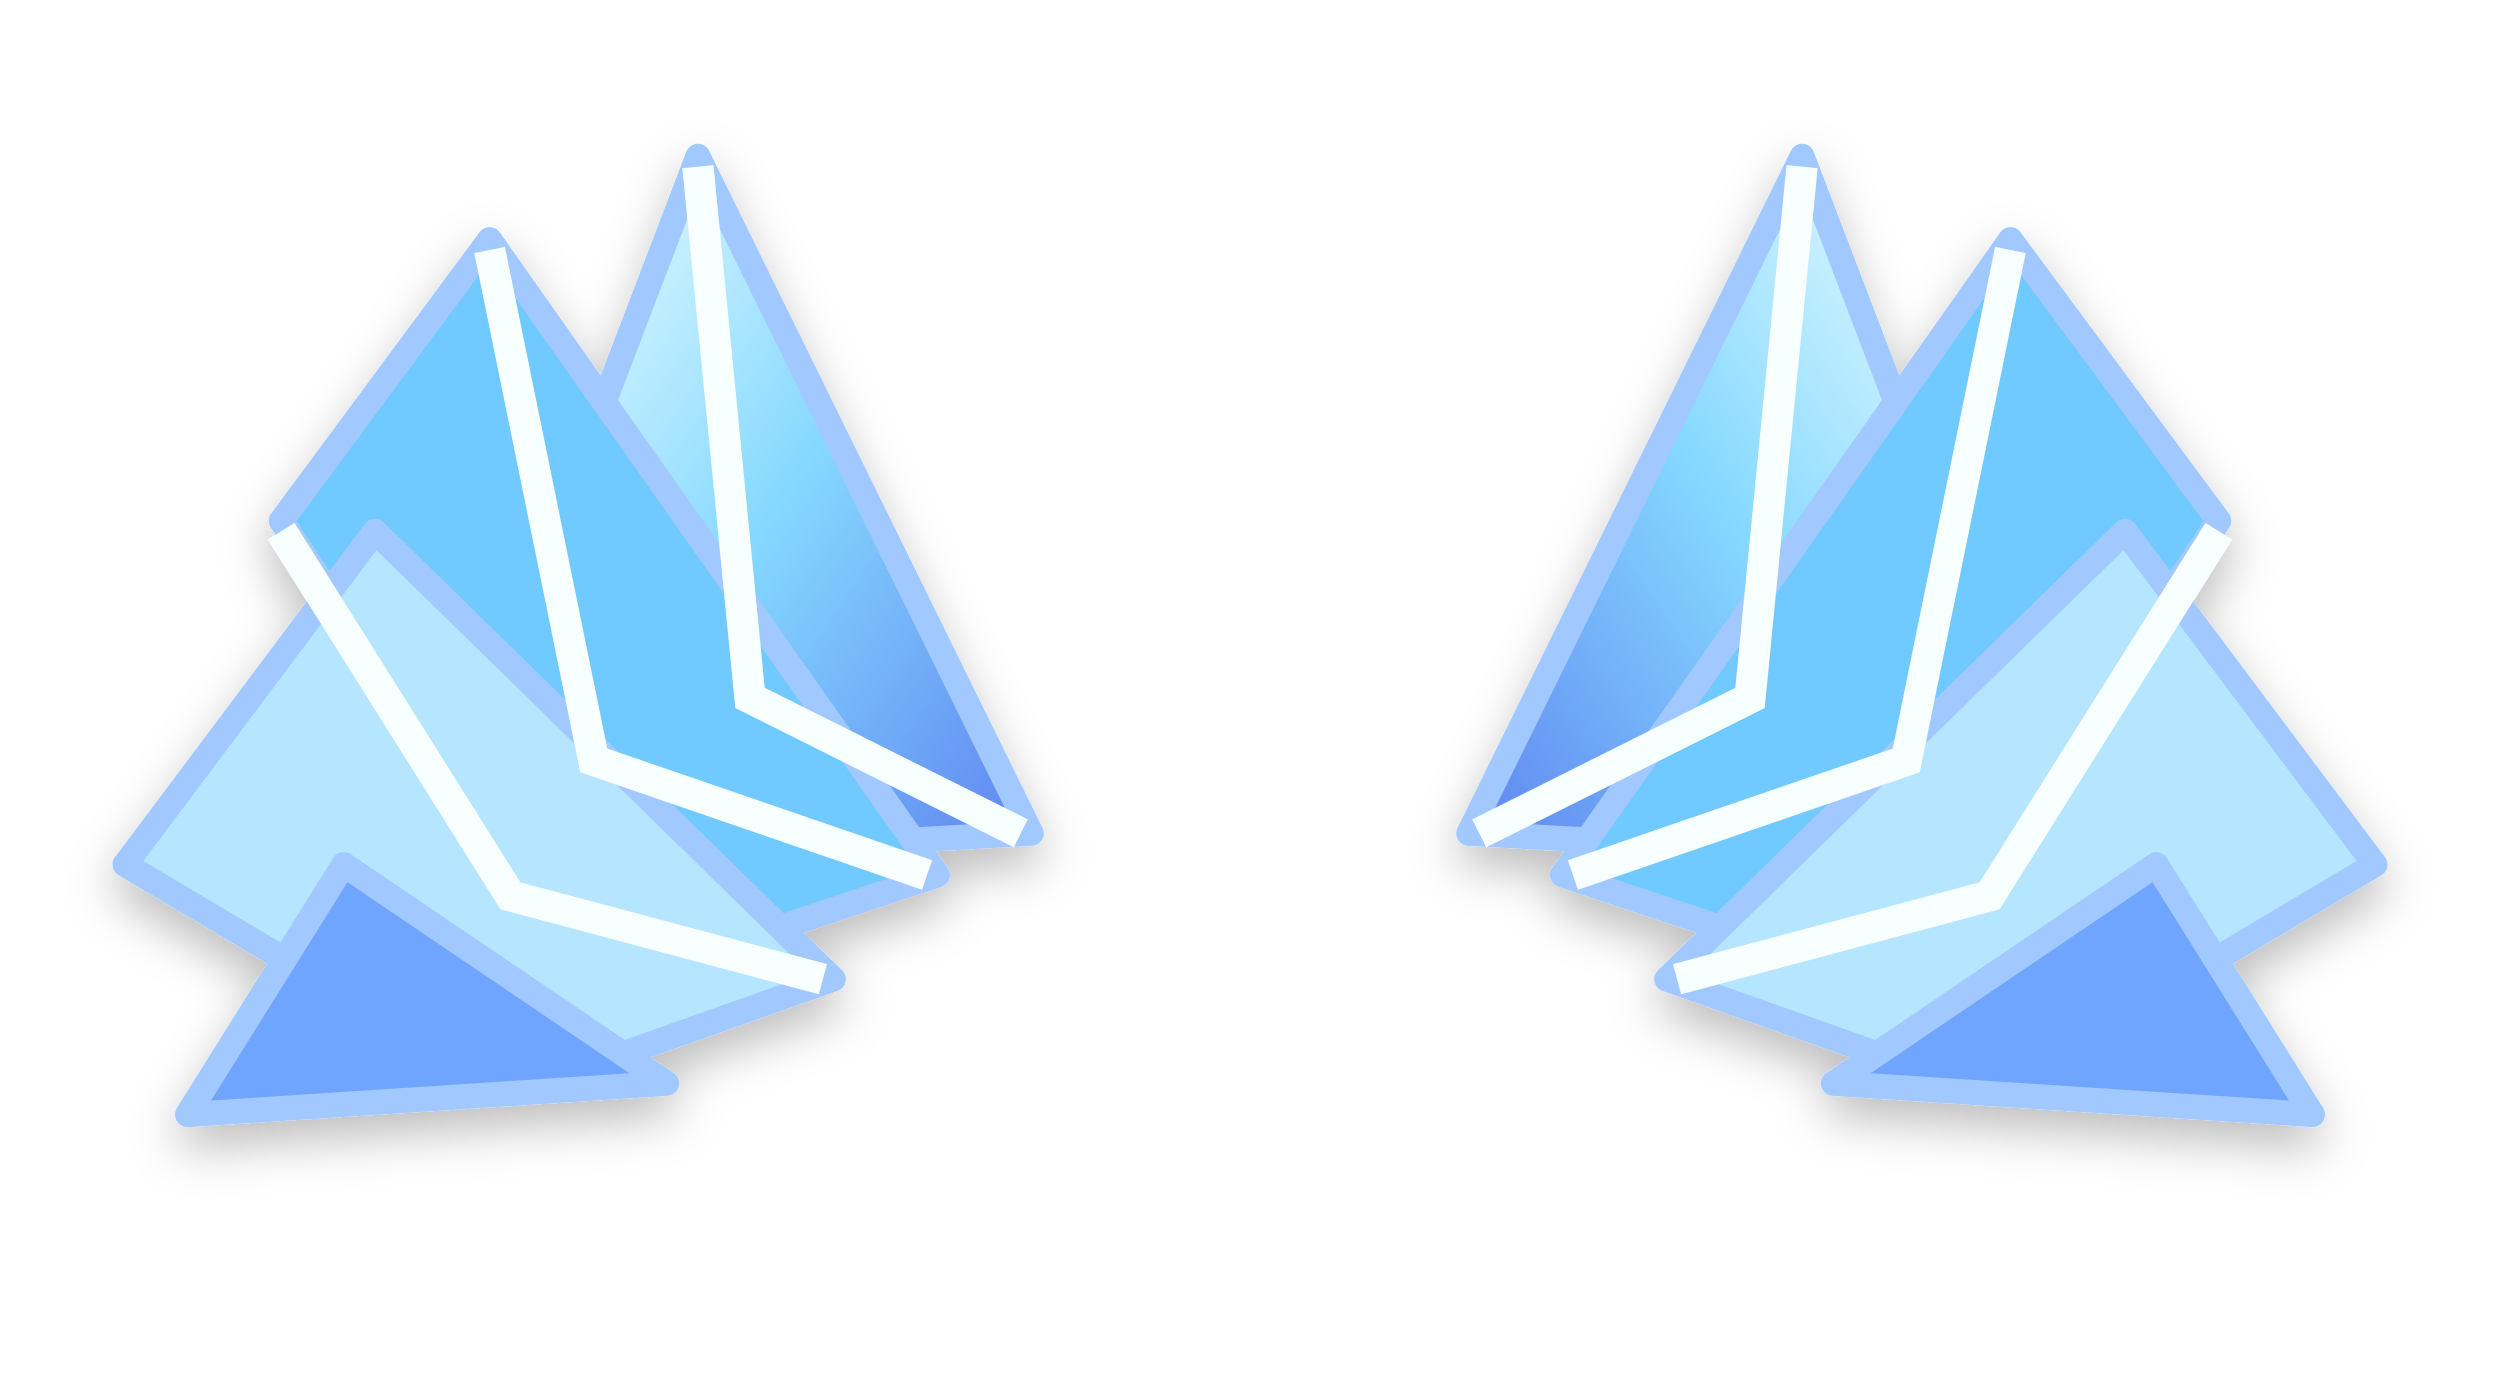
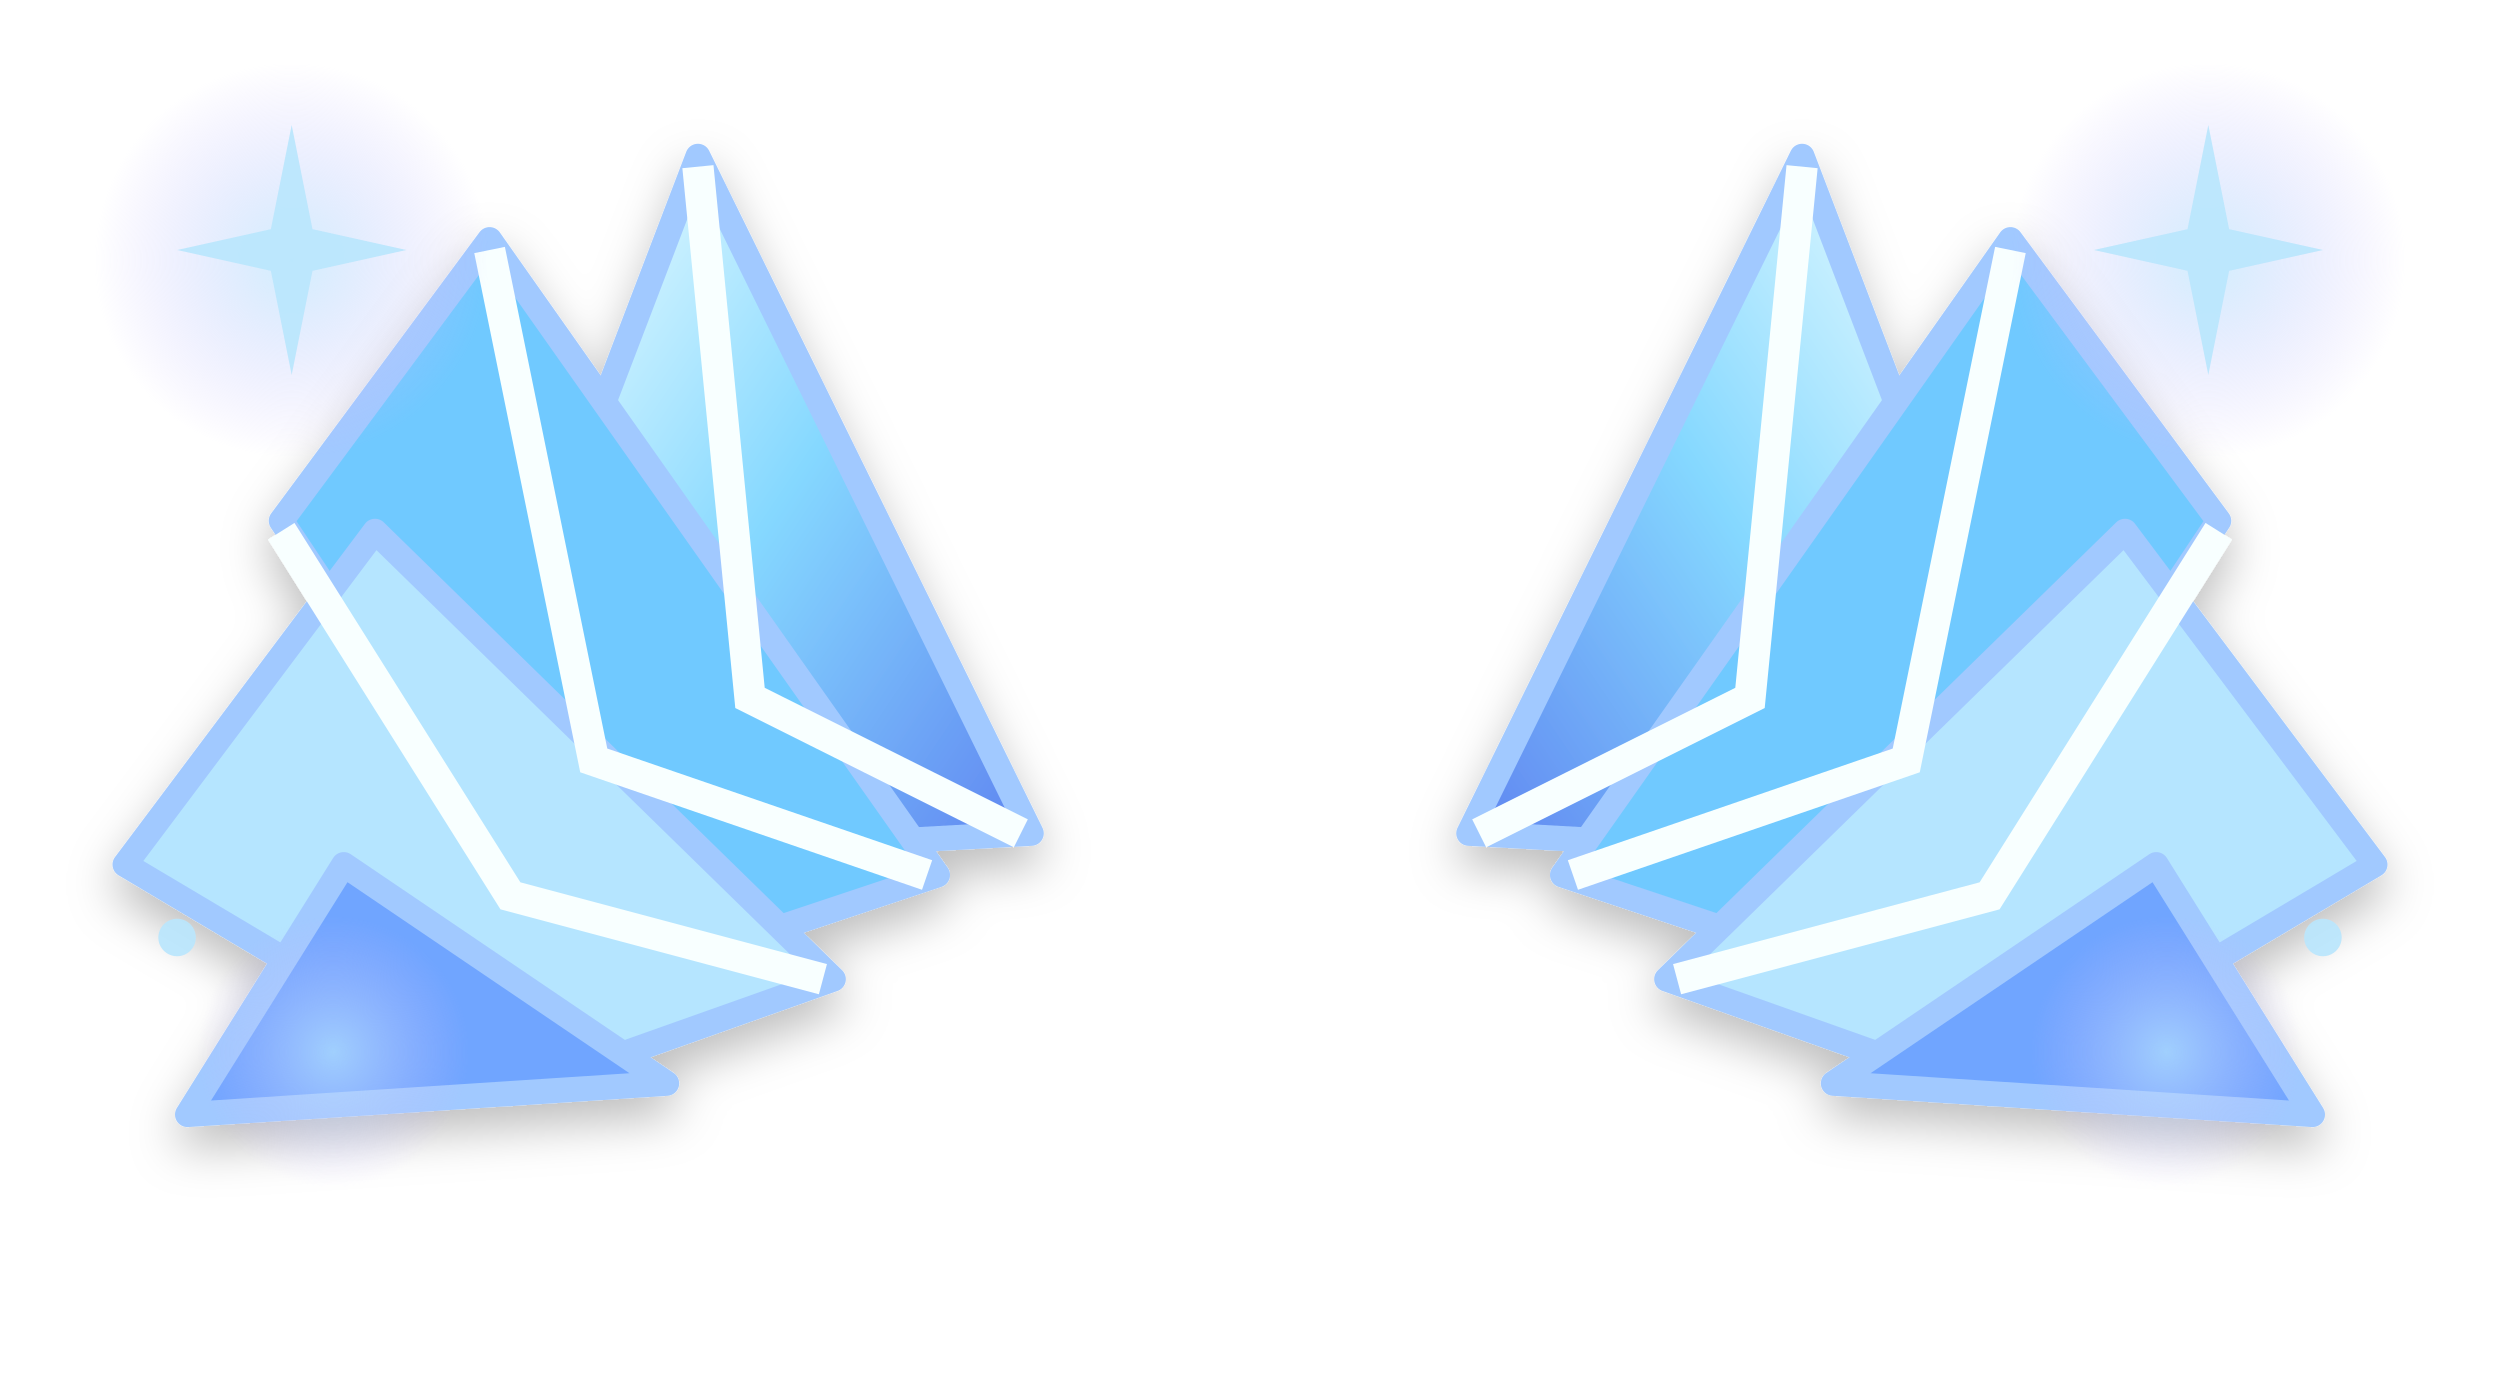
<svg xmlns="http://www.w3.org/2000/svg" width="240" height="132" viewBox="0 0 240 132">
  <defs>
    <linearGradient id="b" x1="0" y1="0" x2="1" y2="1">
      <stop stop-color="#edfdff" />
      <stop offset=".48" stop-color="#85d8ff" />
      <stop offset="1" stop-color="#5e83f0" />
    </linearGradient>
    <filter id="shadow" x="-30%" y="-30%" width="160%" height="160%">
      <feGaussianBlur in="SourceAlpha" stdDeviation="2.3" result="blur" />
      <feOffset dy="2" />
      <feComponentTransfer>
        <feFuncA type="linear" slope="0.26" />
      </feComponentTransfer>
      <feMerge>
        <feMergeNode />
        <feMergeNode in="SourceGraphic" />
      </feMerge>
    </filter>
  </defs>
  <g filter="url(#shadow)">
    <g stroke="#a1c9ff" stroke-width="2.4" stroke-linejoin="round">
      <path d="M99 80L67 15L54 49L63 82Z" fill="url(#b)" />
      <path d="M90 84L47 23L27 50L57 95Z" fill="#70c9ff" />
      <path d="M80 94L36 51L12 83L49 105Z" fill="#b5e5ff" />
      <path d="M64 104L33 83L18 107Z" fill="#6fa5ff" />
    </g>
    <path d="M67 16L72 67L98 80M47 24L57 73L89 84M27 51L49 86L79 94" fill="none" stroke="#f8ffff" stroke-width="3" />
    <g transform="translate(240 0) scale(-1 1)">
      <g stroke="#a1c9ff" stroke-width="2.4" stroke-linejoin="round">
        <path d="M99 80L67 15L54 49L63 82Z" fill="url(#b)" />
        <path d="M90 84L47 23L27 50L57 95Z" fill="#70c9ff" />
        <path d="M80 94L36 51L12 83L49 105Z" fill="#b5e5ff" />
        <path d="M64 104L33 83L18 107Z" fill="#6fa5ff" />
      </g>
      <path d="M67 16L72 67L98 80M47 24L57 73L89 84M27 51L49 86L79 94" fill="none" stroke="#f8ffff" stroke-width="3" />
    </g>
  </g>
+   <defs>
+     <radialGradient id="sparkHalo">
+       <stop stop-color="#bae6fd" stop-opacity=".65" />
+       <stop offset="1" stop-color="#c4b5fd" stop-opacity="0" />
+     </radialGradient>
+   </defs>
+   <g fill="url(#sparkHalo)">
+     <circle cx="28" cy="25" r="19" />
+     <circle cx="212" cy="25" r="19" />
+     <circle cx="32" cy="101" r="13" />
+     <circle cx="208" cy="101" r="13" />
+   </g>
+   <g fill="#bae6fd" opacity=".92">
+     <path d="M28 12L30 22L39 24L30 26L28 36L26 26L17 24L26 22Z" />
+     <path d="M212 12L214 22L223 24L214 26L212 36L210 26L201 24L210 22Z" />
+     <circle cx="17" cy="90" r="1.8" />
+     <circle cx="223" cy="90" r="1.8" />
+   </g>
</svg>
